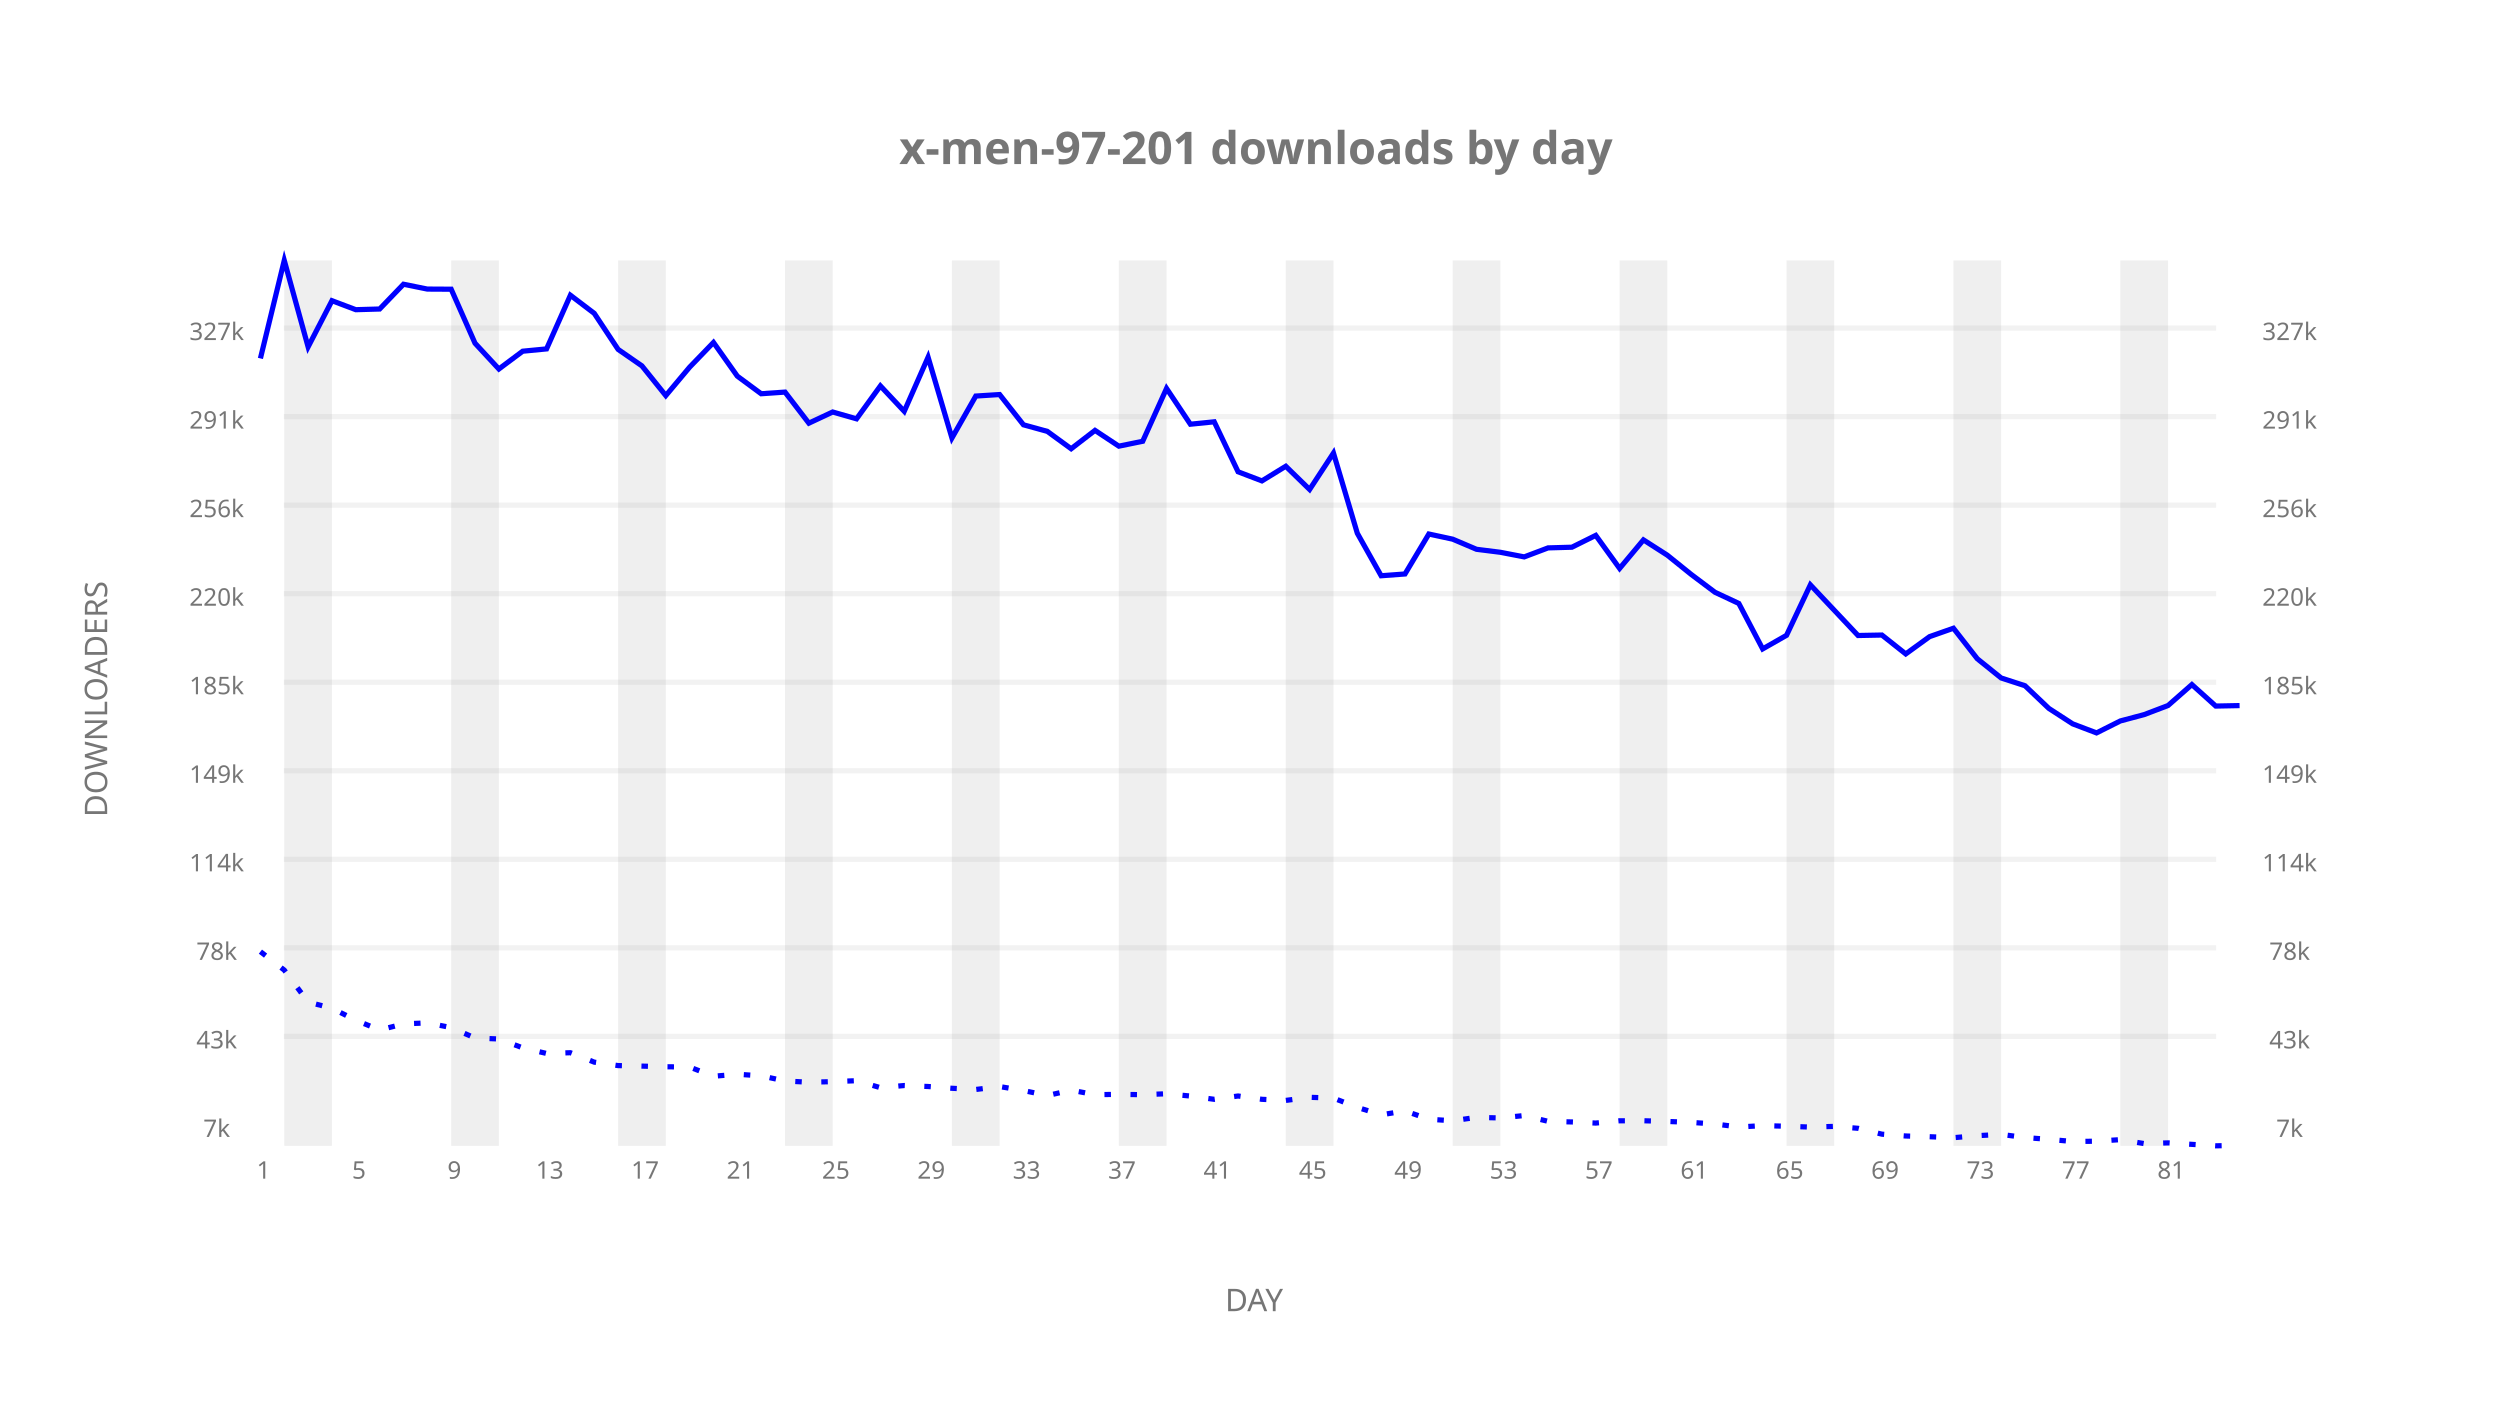
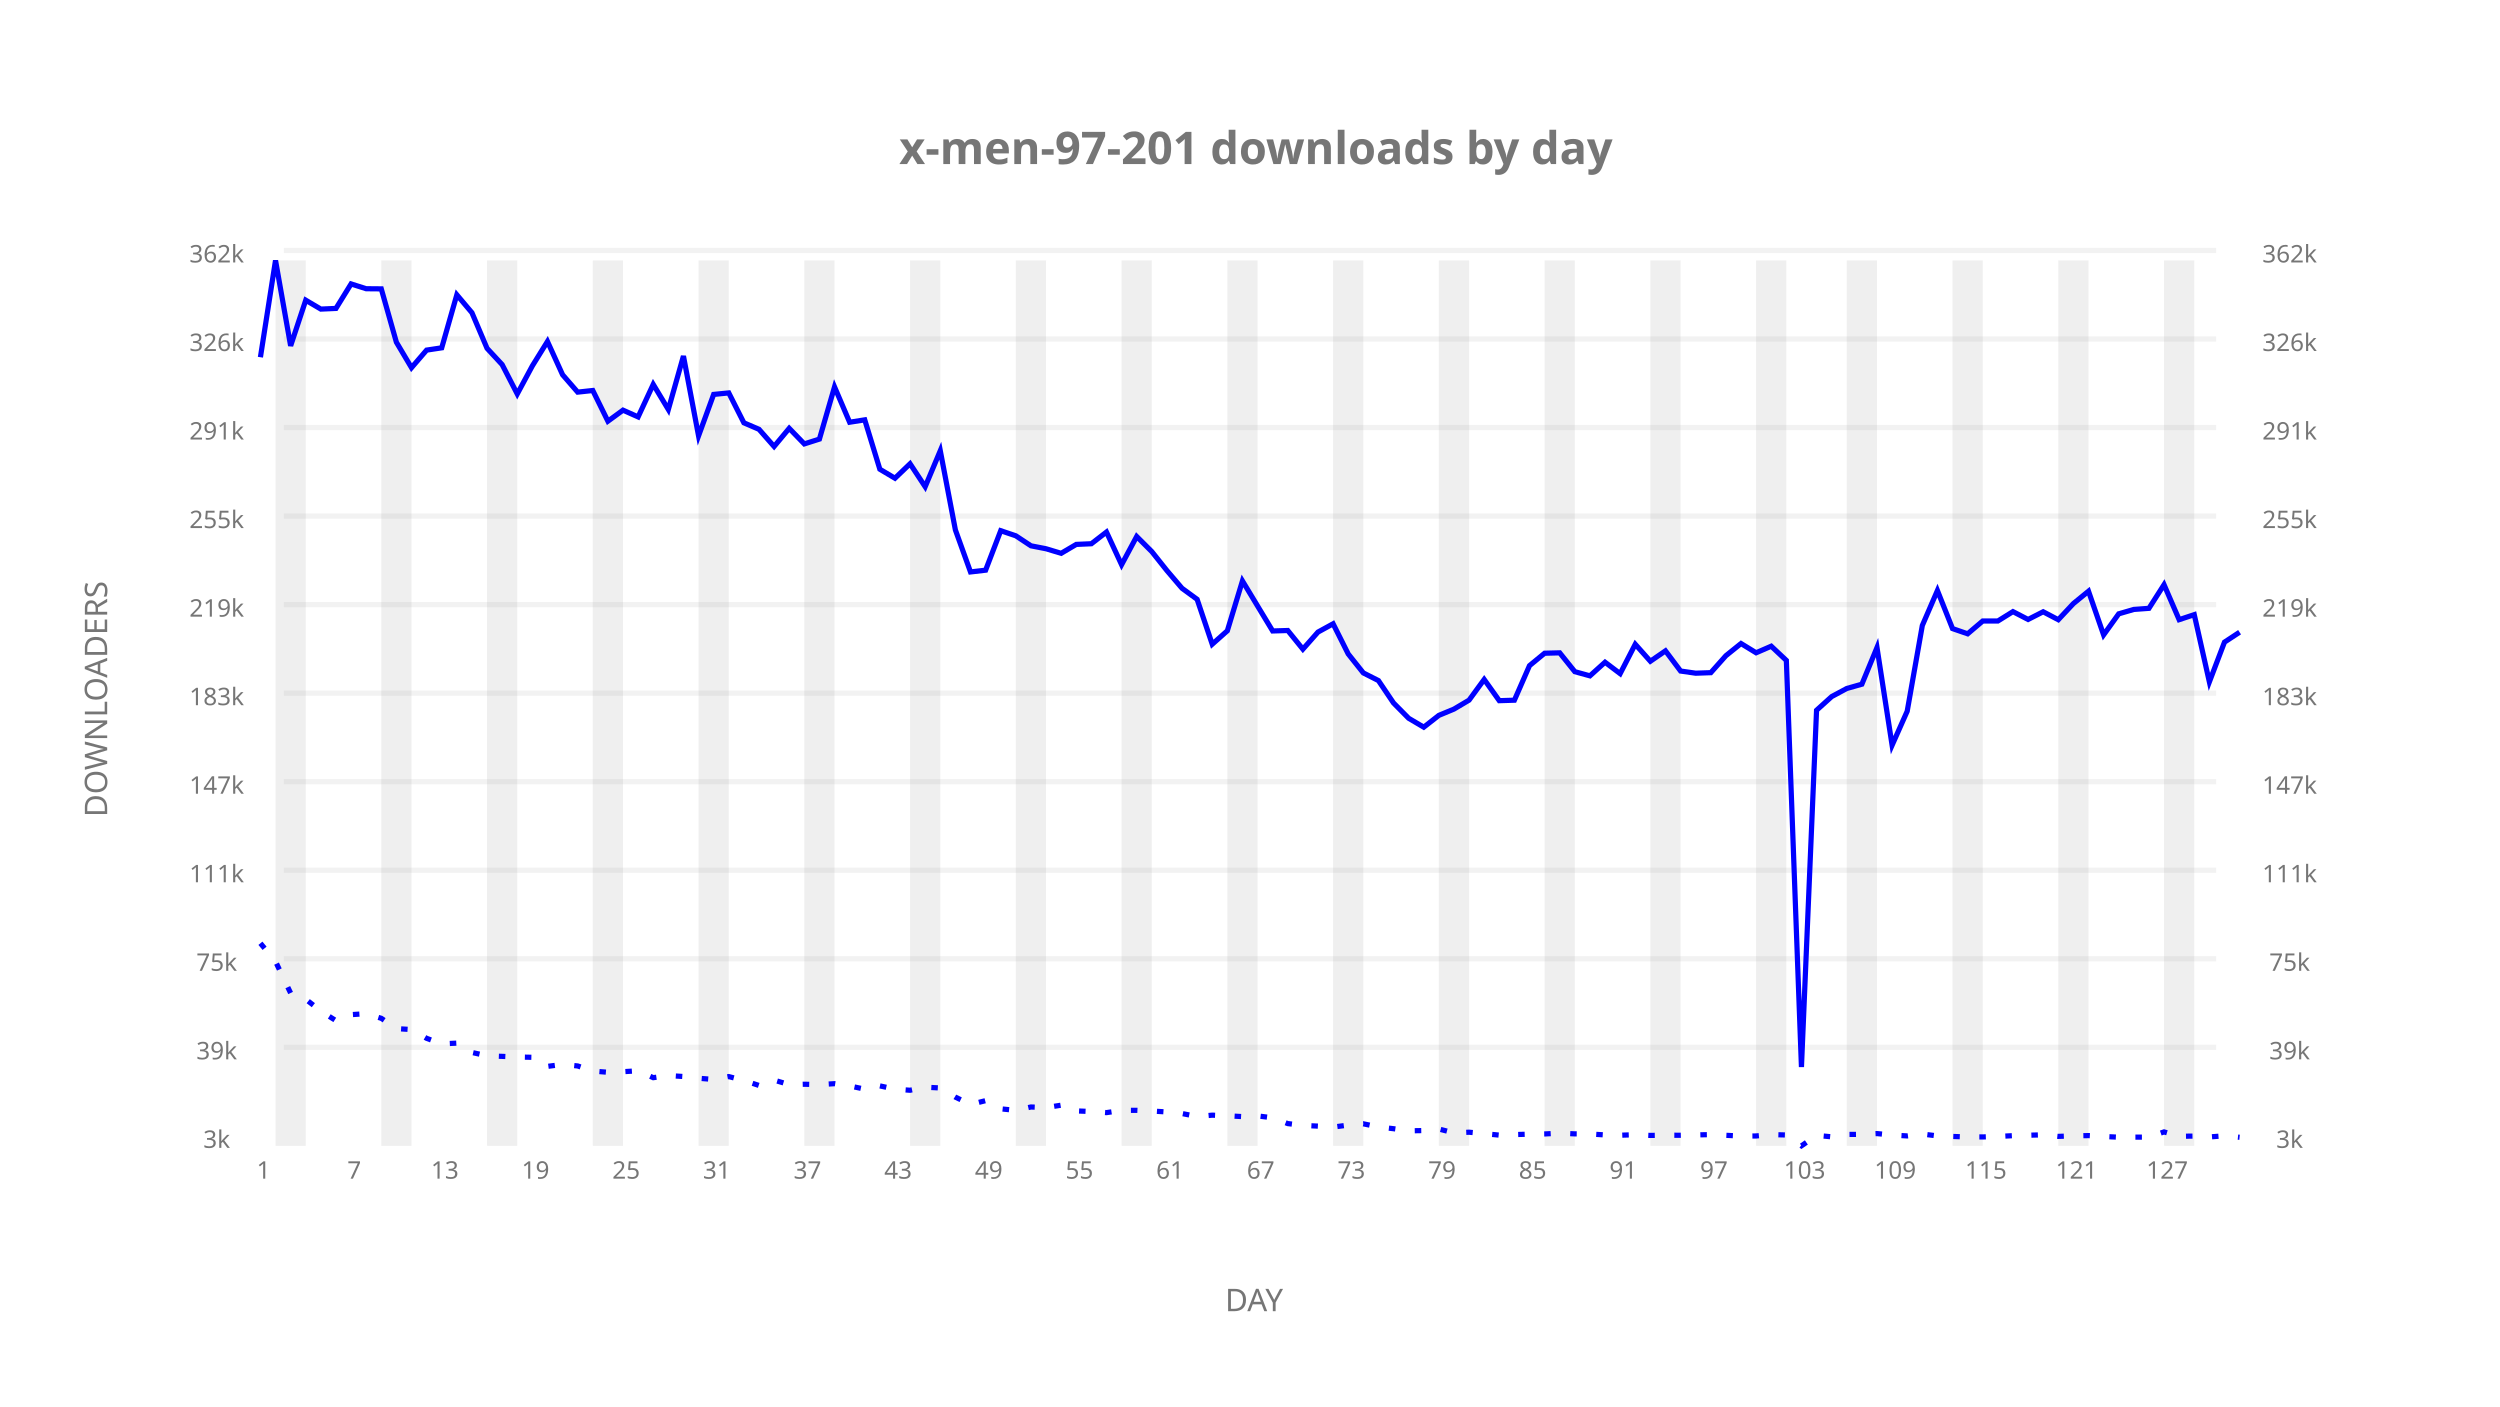
<svg xmlns="http://www.w3.org/2000/svg" xml:space="preserve" id="x-men-97-201-downloads-by-day-day" x="0px" y="0px" width="1920px" height="1080px" viewBox="0 0 1920 1080" enable-background="new 0 0 1920 1080" role="img">
  <g id="annotations">
    <text x="960" y="126" font-family="Atkinson Hyperlegible" font-size="26pt" text-anchor="middle" text-align="center" font-weight="600" font-style="normal" style="fill:rgb(118,118,118); fill-opacity:1; stroke:rgb(118,118,118); stroke-opacity:0; stroke-width:0.5"> x-men-97-201 downloads by day</text>
    <g id="axes-lines">
      <text x="960" y="1007" font-family="Atkinson Hyperlegible" font-size="18pt" text-anchor="middle" text-align="center" font-weight="500" font-style="normal" style="fill:rgb(118,118,118); fill-opacity:1; stroke:rgb(118,118,118); stroke-opacity:0; stroke-width:0.5"> DAY</text>
      <text x="73" y="540" font-family="Atkinson Hyperlegible" font-size="18pt" text-anchor="middle" text-align="center" dominant-baseline="central" font-weight="500" font-style="normal" style="fill:rgb(118,118,118); fill-opacity:1; stroke:rgb(118,118,118); stroke-opacity:0; stroke-width:0.5" transform="rotate(-90,73,540)"> DOWNLOADERS</text>
    </g>
    <g id="tic-y-label-lines">
-       <line x1="218" y1="795.939" x2="1702" y2="795.939" style="fill:rgb(0,0,255); fill-opacity:0; stroke:rgb(242,242,242); stroke-opacity:1; stroke-width:4" />
-       <line x1="218" y1="727.939" x2="1702" y2="727.939" style="fill:rgb(0,0,255); fill-opacity:0; stroke:rgb(242,242,242); stroke-opacity:1; stroke-width:4" />
-       <line x1="218" y1="659.939" x2="1702" y2="659.939" style="fill:rgb(0,0,255); fill-opacity:0; stroke:rgb(242,242,242); stroke-opacity:1; stroke-width:4" />
-       <line x1="218" y1="591.939" x2="1702" y2="591.939" style="fill:rgb(0,0,255); fill-opacity:0; stroke:rgb(242,242,242); stroke-opacity:1; stroke-width:4" />
-       <line x1="218" y1="523.939" x2="1702" y2="523.939" style="fill:rgb(0,0,255); fill-opacity:0; stroke:rgb(242,242,242); stroke-opacity:1; stroke-width:4" />
-       <line x1="218" y1="455.939" x2="1702" y2="455.939" style="fill:rgb(0,0,255); fill-opacity:0; stroke:rgb(242,242,242); stroke-opacity:1; stroke-width:4" />
-       <line x1="218" y1="387.939" x2="1702" y2="387.939" style="fill:rgb(0,0,255); fill-opacity:0; stroke:rgb(242,242,242); stroke-opacity:1; stroke-width:4" />
-       <line x1="218" y1="319.939" x2="1702" y2="319.939" style="fill:rgb(0,0,255); fill-opacity:0; stroke:rgb(242,242,242); stroke-opacity:1; stroke-width:4" />
-       <line x1="218" y1="251.939" x2="1702" y2="251.939" style="fill:rgb(0,0,255); fill-opacity:0; stroke:rgb(242,242,242); stroke-opacity:1; stroke-width:4" />
+       <line x1="218" y1="804.337" x2="1702" y2="804.337" style="fill:rgb(0,0,255); fill-opacity:0; stroke:rgb(242,242,242); stroke-opacity:1; stroke-width:4" />
+       <line x1="218" y1="736.337" x2="1702" y2="736.337" style="fill:rgb(0,0,255); fill-opacity:0; stroke:rgb(242,242,242); stroke-opacity:1; stroke-width:4" />
+       <line x1="218" y1="668.337" x2="1702" y2="668.337" style="fill:rgb(0,0,255); fill-opacity:0; stroke:rgb(242,242,242); stroke-opacity:1; stroke-width:4" />
+       <line x1="218" y1="600.337" x2="1702" y2="600.337" style="fill:rgb(0,0,255); fill-opacity:0; stroke:rgb(242,242,242); stroke-opacity:1; stroke-width:4" />
+       <line x1="218" y1="532.337" x2="1702" y2="532.337" style="fill:rgb(0,0,255); fill-opacity:0; stroke:rgb(242,242,242); stroke-opacity:1; stroke-width:4" />
+       <line x1="218" y1="464.337" x2="1702" y2="464.337" style="fill:rgb(0,0,255); fill-opacity:0; stroke:rgb(242,242,242); stroke-opacity:1; stroke-width:4" />
+       <line x1="218" y1="396.337" x2="1702" y2="396.337" style="fill:rgb(0,0,255); fill-opacity:0; stroke:rgb(242,242,242); stroke-opacity:1; stroke-width:4" />
+       <line x1="218" y1="328.337" x2="1702" y2="328.337" style="fill:rgb(0,0,255); fill-opacity:0; stroke:rgb(242,242,242); stroke-opacity:1; stroke-width:4" />
+       <line x1="218" y1="260.337" x2="1702" y2="260.337" style="fill:rgb(0,0,255); fill-opacity:0; stroke:rgb(242,242,242); stroke-opacity:1; stroke-width:4" />
+       <line x1="218" y1="192.337" x2="1702" y2="192.337" style="fill:rgb(0,0,255); fill-opacity:0; stroke:rgb(242,242,242); stroke-opacity:1; stroke-width:4" />
    </g>
    <g id="tic-x-labels">
      <text x="200" y="898" font-family="Atkinson Hyperlegible" font-size="14pt" text-anchor="middle" text-align="center" dominant-baseline="central" font-weight="400" font-style="normal" style="fill:rgb(118,118,118); fill-opacity:1; stroke:rgb(118,118,118); stroke-opacity:0; stroke-width:0.5"> 1</text>
-       <text x="273.253" y="898" font-family="Atkinson Hyperlegible" font-size="14pt" text-anchor="middle" text-align="center" dominant-baseline="central" font-weight="400" font-style="normal" style="fill:rgb(118,118,118); fill-opacity:1; stroke:rgb(118,118,118); stroke-opacity:0; stroke-width:0.5"> 5</text>
-       <text x="346.506" y="898" font-family="Atkinson Hyperlegible" font-size="14pt" text-anchor="middle" text-align="center" dominant-baseline="central" font-weight="400" font-style="normal" style="fill:rgb(118,118,118); fill-opacity:1; stroke:rgb(118,118,118); stroke-opacity:0; stroke-width:0.5"> 9</text>
-       <text x="419.759" y="898" font-family="Atkinson Hyperlegible" font-size="14pt" text-anchor="middle" text-align="center" dominant-baseline="central" font-weight="400" font-style="normal" style="fill:rgb(118,118,118); fill-opacity:1; stroke:rgb(118,118,118); stroke-opacity:0; stroke-width:0.5"> 13</text>
-       <text x="493.012" y="898" font-family="Atkinson Hyperlegible" font-size="14pt" text-anchor="middle" text-align="center" dominant-baseline="central" font-weight="400" font-style="normal" style="fill:rgb(118,118,118); fill-opacity:1; stroke:rgb(118,118,118); stroke-opacity:0; stroke-width:0.5"> 17</text>
-       <text x="566.265" y="898" font-family="Atkinson Hyperlegible" font-size="14pt" text-anchor="middle" text-align="center" dominant-baseline="central" font-weight="400" font-style="normal" style="fill:rgb(118,118,118); fill-opacity:1; stroke:rgb(118,118,118); stroke-opacity:0; stroke-width:0.5"> 21</text>
-       <text x="639.518" y="898" font-family="Atkinson Hyperlegible" font-size="14pt" text-anchor="middle" text-align="center" dominant-baseline="central" font-weight="400" font-style="normal" style="fill:rgb(118,118,118); fill-opacity:1; stroke:rgb(118,118,118); stroke-opacity:0; stroke-width:0.5"> 25</text>
-       <text x="712.771" y="898" font-family="Atkinson Hyperlegible" font-size="14pt" text-anchor="middle" text-align="center" dominant-baseline="central" font-weight="400" font-style="normal" style="fill:rgb(118,118,118); fill-opacity:1; stroke:rgb(118,118,118); stroke-opacity:0; stroke-width:0.5"> 29</text>
-       <text x="786.024" y="898" font-family="Atkinson Hyperlegible" font-size="14pt" text-anchor="middle" text-align="center" dominant-baseline="central" font-weight="400" font-style="normal" style="fill:rgb(118,118,118); fill-opacity:1; stroke:rgb(118,118,118); stroke-opacity:0; stroke-width:0.5"> 33</text>
-       <text x="859.277" y="898" font-family="Atkinson Hyperlegible" font-size="14pt" text-anchor="middle" text-align="center" dominant-baseline="central" font-weight="400" font-style="normal" style="fill:rgb(118,118,118); fill-opacity:1; stroke:rgb(118,118,118); stroke-opacity:0; stroke-width:0.5"> 37</text>
-       <text x="932.53" y="898" font-family="Atkinson Hyperlegible" font-size="14pt" text-anchor="middle" text-align="center" dominant-baseline="central" font-weight="400" font-style="normal" style="fill:rgb(118,118,118); fill-opacity:1; stroke:rgb(118,118,118); stroke-opacity:0; stroke-width:0.5"> 41</text>
-       <text x="1005.783" y="898" font-family="Atkinson Hyperlegible" font-size="14pt" text-anchor="middle" text-align="center" dominant-baseline="central" font-weight="400" font-style="normal" style="fill:rgb(118,118,118); fill-opacity:1; stroke:rgb(118,118,118); stroke-opacity:0; stroke-width:0.5"> 45</text>
-       <text x="1079.036" y="898" font-family="Atkinson Hyperlegible" font-size="14pt" text-anchor="middle" text-align="center" dominant-baseline="central" font-weight="400" font-style="normal" style="fill:rgb(118,118,118); fill-opacity:1; stroke:rgb(118,118,118); stroke-opacity:0; stroke-width:0.5"> 49</text>
-       <text x="1152.289" y="898" font-family="Atkinson Hyperlegible" font-size="14pt" text-anchor="middle" text-align="center" dominant-baseline="central" font-weight="400" font-style="normal" style="fill:rgb(118,118,118); fill-opacity:1; stroke:rgb(118,118,118); stroke-opacity:0; stroke-width:0.5"> 53</text>
-       <text x="1225.542" y="898" font-family="Atkinson Hyperlegible" font-size="14pt" text-anchor="middle" text-align="center" dominant-baseline="central" font-weight="400" font-style="normal" style="fill:rgb(118,118,118); fill-opacity:1; stroke:rgb(118,118,118); stroke-opacity:0; stroke-width:0.5"> 57</text>
-       <text x="1298.795" y="898" font-family="Atkinson Hyperlegible" font-size="14pt" text-anchor="middle" text-align="center" dominant-baseline="central" font-weight="400" font-style="normal" style="fill:rgb(118,118,118); fill-opacity:1; stroke:rgb(118,118,118); stroke-opacity:0; stroke-width:0.5"> 61</text>
-       <text x="1372.048" y="898" font-family="Atkinson Hyperlegible" font-size="14pt" text-anchor="middle" text-align="center" dominant-baseline="central" font-weight="400" font-style="normal" style="fill:rgb(118,118,118); fill-opacity:1; stroke:rgb(118,118,118); stroke-opacity:0; stroke-width:0.5"> 65</text>
-       <text x="1445.301" y="898" font-family="Atkinson Hyperlegible" font-size="14pt" text-anchor="middle" text-align="center" dominant-baseline="central" font-weight="400" font-style="normal" style="fill:rgb(118,118,118); fill-opacity:1; stroke:rgb(118,118,118); stroke-opacity:0; stroke-width:0.5"> 69</text>
-       <text x="1518.554" y="898" font-family="Atkinson Hyperlegible" font-size="14pt" text-anchor="middle" text-align="center" dominant-baseline="central" font-weight="400" font-style="normal" style="fill:rgb(118,118,118); fill-opacity:1; stroke:rgb(118,118,118); stroke-opacity:0; stroke-width:0.5"> 73</text>
-       <text x="1591.807" y="898" font-family="Atkinson Hyperlegible" font-size="14pt" text-anchor="middle" text-align="center" dominant-baseline="central" font-weight="400" font-style="normal" style="fill:rgb(118,118,118); fill-opacity:1; stroke:rgb(118,118,118); stroke-opacity:0; stroke-width:0.5"> 77</text>
-       <text x="1665.06" y="898" font-family="Atkinson Hyperlegible" font-size="14pt" text-anchor="middle" text-align="center" dominant-baseline="central" font-weight="400" font-style="normal" style="fill:rgb(118,118,118); fill-opacity:1; stroke:rgb(118,118,118); stroke-opacity:0; stroke-width:0.5"> 81</text>
+       <text x="269.618" y="898" font-family="Atkinson Hyperlegible" font-size="14pt" text-anchor="middle" text-align="center" dominant-baseline="central" font-weight="400" font-style="normal" style="fill:rgb(118,118,118); fill-opacity:1; stroke:rgb(118,118,118); stroke-opacity:0; stroke-width:0.5"> 7</text>
+       <text x="339.237" y="898" font-family="Atkinson Hyperlegible" font-size="14pt" text-anchor="middle" text-align="center" dominant-baseline="central" font-weight="400" font-style="normal" style="fill:rgb(118,118,118); fill-opacity:1; stroke:rgb(118,118,118); stroke-opacity:0; stroke-width:0.5"> 13</text>
+       <text x="408.855" y="898" font-family="Atkinson Hyperlegible" font-size="14pt" text-anchor="middle" text-align="center" dominant-baseline="central" font-weight="400" font-style="normal" style="fill:rgb(118,118,118); fill-opacity:1; stroke:rgb(118,118,118); stroke-opacity:0; stroke-width:0.5"> 19</text>
+       <text x="478.473" y="898" font-family="Atkinson Hyperlegible" font-size="14pt" text-anchor="middle" text-align="center" dominant-baseline="central" font-weight="400" font-style="normal" style="fill:rgb(118,118,118); fill-opacity:1; stroke:rgb(118,118,118); stroke-opacity:0; stroke-width:0.5"> 25</text>
+       <text x="548.092" y="898" font-family="Atkinson Hyperlegible" font-size="14pt" text-anchor="middle" text-align="center" dominant-baseline="central" font-weight="400" font-style="normal" style="fill:rgb(118,118,118); fill-opacity:1; stroke:rgb(118,118,118); stroke-opacity:0; stroke-width:0.5"> 31</text>
+       <text x="617.71" y="898" font-family="Atkinson Hyperlegible" font-size="14pt" text-anchor="middle" text-align="center" dominant-baseline="central" font-weight="400" font-style="normal" style="fill:rgb(118,118,118); fill-opacity:1; stroke:rgb(118,118,118); stroke-opacity:0; stroke-width:0.5"> 37</text>
+       <text x="687.328" y="898" font-family="Atkinson Hyperlegible" font-size="14pt" text-anchor="middle" text-align="center" dominant-baseline="central" font-weight="400" font-style="normal" style="fill:rgb(118,118,118); fill-opacity:1; stroke:rgb(118,118,118); stroke-opacity:0; stroke-width:0.5"> 43</text>
+       <text x="756.947" y="898" font-family="Atkinson Hyperlegible" font-size="14pt" text-anchor="middle" text-align="center" dominant-baseline="central" font-weight="400" font-style="normal" style="fill:rgb(118,118,118); fill-opacity:1; stroke:rgb(118,118,118); stroke-opacity:0; stroke-width:0.5"> 49</text>
+       <text x="826.565" y="898" font-family="Atkinson Hyperlegible" font-size="14pt" text-anchor="middle" text-align="center" dominant-baseline="central" font-weight="400" font-style="normal" style="fill:rgb(118,118,118); fill-opacity:1; stroke:rgb(118,118,118); stroke-opacity:0; stroke-width:0.5"> 55</text>
+       <text x="896.183" y="898" font-family="Atkinson Hyperlegible" font-size="14pt" text-anchor="middle" text-align="center" dominant-baseline="central" font-weight="400" font-style="normal" style="fill:rgb(118,118,118); fill-opacity:1; stroke:rgb(118,118,118); stroke-opacity:0; stroke-width:0.5"> 61</text>
+       <text x="965.802" y="898" font-family="Atkinson Hyperlegible" font-size="14pt" text-anchor="middle" text-align="center" dominant-baseline="central" font-weight="400" font-style="normal" style="fill:rgb(118,118,118); fill-opacity:1; stroke:rgb(118,118,118); stroke-opacity:0; stroke-width:0.5"> 67</text>
+       <text x="1035.42" y="898" font-family="Atkinson Hyperlegible" font-size="14pt" text-anchor="middle" text-align="center" dominant-baseline="central" font-weight="400" font-style="normal" style="fill:rgb(118,118,118); fill-opacity:1; stroke:rgb(118,118,118); stroke-opacity:0; stroke-width:0.5"> 73</text>
+       <text x="1105.038" y="898" font-family="Atkinson Hyperlegible" font-size="14pt" text-anchor="middle" text-align="center" dominant-baseline="central" font-weight="400" font-style="normal" style="fill:rgb(118,118,118); fill-opacity:1; stroke:rgb(118,118,118); stroke-opacity:0; stroke-width:0.5"> 79</text>
+       <text x="1174.656" y="898" font-family="Atkinson Hyperlegible" font-size="14pt" text-anchor="middle" text-align="center" dominant-baseline="central" font-weight="400" font-style="normal" style="fill:rgb(118,118,118); fill-opacity:1; stroke:rgb(118,118,118); stroke-opacity:0; stroke-width:0.5"> 85</text>
+       <text x="1244.275" y="898" font-family="Atkinson Hyperlegible" font-size="14pt" text-anchor="middle" text-align="center" dominant-baseline="central" font-weight="400" font-style="normal" style="fill:rgb(118,118,118); fill-opacity:1; stroke:rgb(118,118,118); stroke-opacity:0; stroke-width:0.5"> 91</text>
+       <text x="1313.893" y="898" font-family="Atkinson Hyperlegible" font-size="14pt" text-anchor="middle" text-align="center" dominant-baseline="central" font-weight="400" font-style="normal" style="fill:rgb(118,118,118); fill-opacity:1; stroke:rgb(118,118,118); stroke-opacity:0; stroke-width:0.5"> 97</text>
+       <text x="1383.511" y="898" font-family="Atkinson Hyperlegible" font-size="14pt" text-anchor="middle" text-align="center" dominant-baseline="central" font-weight="400" font-style="normal" style="fill:rgb(118,118,118); fill-opacity:1; stroke:rgb(118,118,118); stroke-opacity:0; stroke-width:0.5"> 103</text>
+       <text x="1453.13" y="898" font-family="Atkinson Hyperlegible" font-size="14pt" text-anchor="middle" text-align="center" dominant-baseline="central" font-weight="400" font-style="normal" style="fill:rgb(118,118,118); fill-opacity:1; stroke:rgb(118,118,118); stroke-opacity:0; stroke-width:0.5"> 109</text>
+       <text x="1522.748" y="898" font-family="Atkinson Hyperlegible" font-size="14pt" text-anchor="middle" text-align="center" dominant-baseline="central" font-weight="400" font-style="normal" style="fill:rgb(118,118,118); fill-opacity:1; stroke:rgb(118,118,118); stroke-opacity:0; stroke-width:0.5"> 115</text>
+       <text x="1592.366" y="898" font-family="Atkinson Hyperlegible" font-size="14pt" text-anchor="middle" text-align="center" dominant-baseline="central" font-weight="400" font-style="normal" style="fill:rgb(118,118,118); fill-opacity:1; stroke:rgb(118,118,118); stroke-opacity:0; stroke-width:0.5"> 121</text>
+       <text x="1661.985" y="898" font-family="Atkinson Hyperlegible" font-size="14pt" text-anchor="middle" text-align="center" dominant-baseline="central" font-weight="400" font-style="normal" style="fill:rgb(118,118,118); fill-opacity:1; stroke:rgb(118,118,118); stroke-opacity:0; stroke-width:0.5"> 127</text>
    </g>
    <g id="tic-y-labels">
-       <text x="164" y="865.939" font-family="Atkinson Hyperlegible" font-size="14pt" text-anchor="middle" text-align="center" dominant-baseline="central" font-weight="400" font-style="normal" style="fill:rgb(118,118,118); fill-opacity:1; stroke:rgb(118,118,118); stroke-opacity:0; stroke-width:0.5"> 7k</text>
-       <text x="1756" y="865.939" font-family="Atkinson Hyperlegible" font-size="14pt" text-anchor="middle" text-align="center" dominant-baseline="central" font-weight="400" font-style="normal" style="fill:rgb(118,118,118); fill-opacity:1; stroke:rgb(118,118,118); stroke-opacity:0; stroke-width:0.5"> 7k</text>
-       <text x="164" y="797.939" font-family="Atkinson Hyperlegible" font-size="14pt" text-anchor="middle" text-align="center" dominant-baseline="central" font-weight="400" font-style="normal" style="fill:rgb(118,118,118); fill-opacity:1; stroke:rgb(118,118,118); stroke-opacity:0; stroke-width:0.5"> 43k</text>
-       <text x="1756" y="797.939" font-family="Atkinson Hyperlegible" font-size="14pt" text-anchor="middle" text-align="center" dominant-baseline="central" font-weight="400" font-style="normal" style="fill:rgb(118,118,118); fill-opacity:1; stroke:rgb(118,118,118); stroke-opacity:0; stroke-width:0.5"> 43k</text>
-       <text x="164" y="729.939" font-family="Atkinson Hyperlegible" font-size="14pt" text-anchor="middle" text-align="center" dominant-baseline="central" font-weight="400" font-style="normal" style="fill:rgb(118,118,118); fill-opacity:1; stroke:rgb(118,118,118); stroke-opacity:0; stroke-width:0.5"> 78k</text>
-       <text x="1756" y="729.939" font-family="Atkinson Hyperlegible" font-size="14pt" text-anchor="middle" text-align="center" dominant-baseline="central" font-weight="400" font-style="normal" style="fill:rgb(118,118,118); fill-opacity:1; stroke:rgb(118,118,118); stroke-opacity:0; stroke-width:0.5"> 78k</text>
-       <text x="164" y="661.939" font-family="Atkinson Hyperlegible" font-size="14pt" text-anchor="middle" text-align="center" dominant-baseline="central" font-weight="400" font-style="normal" style="fill:rgb(118,118,118); fill-opacity:1; stroke:rgb(118,118,118); stroke-opacity:0; stroke-width:0.5"> 114k</text>
-       <text x="1756" y="661.939" font-family="Atkinson Hyperlegible" font-size="14pt" text-anchor="middle" text-align="center" dominant-baseline="central" font-weight="400" font-style="normal" style="fill:rgb(118,118,118); fill-opacity:1; stroke:rgb(118,118,118); stroke-opacity:0; stroke-width:0.5"> 114k</text>
-       <text x="164" y="593.939" font-family="Atkinson Hyperlegible" font-size="14pt" text-anchor="middle" text-align="center" dominant-baseline="central" font-weight="400" font-style="normal" style="fill:rgb(118,118,118); fill-opacity:1; stroke:rgb(118,118,118); stroke-opacity:0; stroke-width:0.5"> 149k</text>
-       <text x="1756" y="593.939" font-family="Atkinson Hyperlegible" font-size="14pt" text-anchor="middle" text-align="center" dominant-baseline="central" font-weight="400" font-style="normal" style="fill:rgb(118,118,118); fill-opacity:1; stroke:rgb(118,118,118); stroke-opacity:0; stroke-width:0.5"> 149k</text>
-       <text x="164" y="525.939" font-family="Atkinson Hyperlegible" font-size="14pt" text-anchor="middle" text-align="center" dominant-baseline="central" font-weight="400" font-style="normal" style="fill:rgb(118,118,118); fill-opacity:1; stroke:rgb(118,118,118); stroke-opacity:0; stroke-width:0.5"> 185k</text>
-       <text x="1756" y="525.939" font-family="Atkinson Hyperlegible" font-size="14pt" text-anchor="middle" text-align="center" dominant-baseline="central" font-weight="400" font-style="normal" style="fill:rgb(118,118,118); fill-opacity:1; stroke:rgb(118,118,118); stroke-opacity:0; stroke-width:0.5"> 185k</text>
-       <text x="164" y="457.939" font-family="Atkinson Hyperlegible" font-size="14pt" text-anchor="middle" text-align="center" dominant-baseline="central" font-weight="400" font-style="normal" style="fill:rgb(118,118,118); fill-opacity:1; stroke:rgb(118,118,118); stroke-opacity:0; stroke-width:0.5"> 220k</text>
-       <text x="1756" y="457.939" font-family="Atkinson Hyperlegible" font-size="14pt" text-anchor="middle" text-align="center" dominant-baseline="central" font-weight="400" font-style="normal" style="fill:rgb(118,118,118); fill-opacity:1; stroke:rgb(118,118,118); stroke-opacity:0; stroke-width:0.5"> 220k</text>
-       <text x="164" y="389.939" font-family="Atkinson Hyperlegible" font-size="14pt" text-anchor="middle" text-align="center" dominant-baseline="central" font-weight="400" font-style="normal" style="fill:rgb(118,118,118); fill-opacity:1; stroke:rgb(118,118,118); stroke-opacity:0; stroke-width:0.5"> 256k</text>
-       <text x="1756" y="389.939" font-family="Atkinson Hyperlegible" font-size="14pt" text-anchor="middle" text-align="center" dominant-baseline="central" font-weight="400" font-style="normal" style="fill:rgb(118,118,118); fill-opacity:1; stroke:rgb(118,118,118); stroke-opacity:0; stroke-width:0.5"> 256k</text>
-       <text x="164" y="321.939" font-family="Atkinson Hyperlegible" font-size="14pt" text-anchor="middle" text-align="center" dominant-baseline="central" font-weight="400" font-style="normal" style="fill:rgb(118,118,118); fill-opacity:1; stroke:rgb(118,118,118); stroke-opacity:0; stroke-width:0.5"> 291k</text>
-       <text x="1756" y="321.939" font-family="Atkinson Hyperlegible" font-size="14pt" text-anchor="middle" text-align="center" dominant-baseline="central" font-weight="400" font-style="normal" style="fill:rgb(118,118,118); fill-opacity:1; stroke:rgb(118,118,118); stroke-opacity:0; stroke-width:0.5"> 291k</text>
-       <text x="164" y="253.939" font-family="Atkinson Hyperlegible" font-size="14pt" text-anchor="middle" text-align="center" dominant-baseline="central" font-weight="400" font-style="normal" style="fill:rgb(118,118,118); fill-opacity:1; stroke:rgb(118,118,118); stroke-opacity:0; stroke-width:0.5"> 327k</text>
-       <text x="1756" y="253.939" font-family="Atkinson Hyperlegible" font-size="14pt" text-anchor="middle" text-align="center" dominant-baseline="central" font-weight="400" font-style="normal" style="fill:rgb(118,118,118); fill-opacity:1; stroke:rgb(118,118,118); stroke-opacity:0; stroke-width:0.5"> 327k</text>
+       <text x="164" y="874.337" font-family="Atkinson Hyperlegible" font-size="14pt" text-anchor="middle" text-align="center" dominant-baseline="central" font-weight="400" font-style="normal" style="fill:rgb(118,118,118); fill-opacity:1; stroke:rgb(118,118,118); stroke-opacity:0; stroke-width:0.5"> 3k</text>
+       <text x="1756" y="874.337" font-family="Atkinson Hyperlegible" font-size="14pt" text-anchor="middle" text-align="center" dominant-baseline="central" font-weight="400" font-style="normal" style="fill:rgb(118,118,118); fill-opacity:1; stroke:rgb(118,118,118); stroke-opacity:0; stroke-width:0.5"> 3k</text>
+       <text x="164" y="806.337" font-family="Atkinson Hyperlegible" font-size="14pt" text-anchor="middle" text-align="center" dominant-baseline="central" font-weight="400" font-style="normal" style="fill:rgb(118,118,118); fill-opacity:1; stroke:rgb(118,118,118); stroke-opacity:0; stroke-width:0.5"> 39k</text>
+       <text x="1756" y="806.337" font-family="Atkinson Hyperlegible" font-size="14pt" text-anchor="middle" text-align="center" dominant-baseline="central" font-weight="400" font-style="normal" style="fill:rgb(118,118,118); fill-opacity:1; stroke:rgb(118,118,118); stroke-opacity:0; stroke-width:0.5"> 39k</text>
+       <text x="164" y="738.337" font-family="Atkinson Hyperlegible" font-size="14pt" text-anchor="middle" text-align="center" dominant-baseline="central" font-weight="400" font-style="normal" style="fill:rgb(118,118,118); fill-opacity:1; stroke:rgb(118,118,118); stroke-opacity:0; stroke-width:0.5"> 75k</text>
+       <text x="1756" y="738.337" font-family="Atkinson Hyperlegible" font-size="14pt" text-anchor="middle" text-align="center" dominant-baseline="central" font-weight="400" font-style="normal" style="fill:rgb(118,118,118); fill-opacity:1; stroke:rgb(118,118,118); stroke-opacity:0; stroke-width:0.5"> 75k</text>
+       <text x="164" y="670.337" font-family="Atkinson Hyperlegible" font-size="14pt" text-anchor="middle" text-align="center" dominant-baseline="central" font-weight="400" font-style="normal" style="fill:rgb(118,118,118); fill-opacity:1; stroke:rgb(118,118,118); stroke-opacity:0; stroke-width:0.5"> 111k</text>
+       <text x="1756" y="670.337" font-family="Atkinson Hyperlegible" font-size="14pt" text-anchor="middle" text-align="center" dominant-baseline="central" font-weight="400" font-style="normal" style="fill:rgb(118,118,118); fill-opacity:1; stroke:rgb(118,118,118); stroke-opacity:0; stroke-width:0.5"> 111k</text>
+       <text x="164" y="602.337" font-family="Atkinson Hyperlegible" font-size="14pt" text-anchor="middle" text-align="center" dominant-baseline="central" font-weight="400" font-style="normal" style="fill:rgb(118,118,118); fill-opacity:1; stroke:rgb(118,118,118); stroke-opacity:0; stroke-width:0.5"> 147k</text>
+       <text x="1756" y="602.337" font-family="Atkinson Hyperlegible" font-size="14pt" text-anchor="middle" text-align="center" dominant-baseline="central" font-weight="400" font-style="normal" style="fill:rgb(118,118,118); fill-opacity:1; stroke:rgb(118,118,118); stroke-opacity:0; stroke-width:0.5"> 147k</text>
+       <text x="164" y="534.337" font-family="Atkinson Hyperlegible" font-size="14pt" text-anchor="middle" text-align="center" dominant-baseline="central" font-weight="400" font-style="normal" style="fill:rgb(118,118,118); fill-opacity:1; stroke:rgb(118,118,118); stroke-opacity:0; stroke-width:0.5"> 183k</text>
+       <text x="1756" y="534.337" font-family="Atkinson Hyperlegible" font-size="14pt" text-anchor="middle" text-align="center" dominant-baseline="central" font-weight="400" font-style="normal" style="fill:rgb(118,118,118); fill-opacity:1; stroke:rgb(118,118,118); stroke-opacity:0; stroke-width:0.5"> 183k</text>
+       <text x="164" y="466.337" font-family="Atkinson Hyperlegible" font-size="14pt" text-anchor="middle" text-align="center" dominant-baseline="central" font-weight="400" font-style="normal" style="fill:rgb(118,118,118); fill-opacity:1; stroke:rgb(118,118,118); stroke-opacity:0; stroke-width:0.5"> 219k</text>
+       <text x="1756" y="466.337" font-family="Atkinson Hyperlegible" font-size="14pt" text-anchor="middle" text-align="center" dominant-baseline="central" font-weight="400" font-style="normal" style="fill:rgb(118,118,118); fill-opacity:1; stroke:rgb(118,118,118); stroke-opacity:0; stroke-width:0.5"> 219k</text>
+       <text x="164" y="398.337" font-family="Atkinson Hyperlegible" font-size="14pt" text-anchor="middle" text-align="center" dominant-baseline="central" font-weight="400" font-style="normal" style="fill:rgb(118,118,118); fill-opacity:1; stroke:rgb(118,118,118); stroke-opacity:0; stroke-width:0.5"> 255k</text>
+       <text x="1756" y="398.337" font-family="Atkinson Hyperlegible" font-size="14pt" text-anchor="middle" text-align="center" dominant-baseline="central" font-weight="400" font-style="normal" style="fill:rgb(118,118,118); fill-opacity:1; stroke:rgb(118,118,118); stroke-opacity:0; stroke-width:0.5"> 255k</text>
+       <text x="164" y="330.337" font-family="Atkinson Hyperlegible" font-size="14pt" text-anchor="middle" text-align="center" dominant-baseline="central" font-weight="400" font-style="normal" style="fill:rgb(118,118,118); fill-opacity:1; stroke:rgb(118,118,118); stroke-opacity:0; stroke-width:0.5"> 291k</text>
+       <text x="1756" y="330.337" font-family="Atkinson Hyperlegible" font-size="14pt" text-anchor="middle" text-align="center" dominant-baseline="central" font-weight="400" font-style="normal" style="fill:rgb(118,118,118); fill-opacity:1; stroke:rgb(118,118,118); stroke-opacity:0; stroke-width:0.5"> 291k</text>
+       <text x="164" y="262.337" font-family="Atkinson Hyperlegible" font-size="14pt" text-anchor="middle" text-align="center" dominant-baseline="central" font-weight="400" font-style="normal" style="fill:rgb(118,118,118); fill-opacity:1; stroke:rgb(118,118,118); stroke-opacity:0; stroke-width:0.5"> 326k</text>
+       <text x="1756" y="262.337" font-family="Atkinson Hyperlegible" font-size="14pt" text-anchor="middle" text-align="center" dominant-baseline="central" font-weight="400" font-style="normal" style="fill:rgb(118,118,118); fill-opacity:1; stroke:rgb(118,118,118); stroke-opacity:0; stroke-width:0.5"> 326k</text>
+       <text x="164" y="194.337" font-family="Atkinson Hyperlegible" font-size="14pt" text-anchor="middle" text-align="center" dominant-baseline="central" font-weight="400" font-style="normal" style="fill:rgb(118,118,118); fill-opacity:1; stroke:rgb(118,118,118); stroke-opacity:0; stroke-width:0.5"> 362k</text>
+       <text x="1756" y="194.337" font-family="Atkinson Hyperlegible" font-size="14pt" text-anchor="middle" text-align="center" dominant-baseline="central" font-weight="400" font-style="normal" style="fill:rgb(118,118,118); fill-opacity:1; stroke:rgb(118,118,118); stroke-opacity:0; stroke-width:0.5"> 362k</text>
    </g>
  </g>
  <g id="weekend-bands-x-men-97-201 downloads by day">
-     <rect x="218.313" y="200" width="36.627" height="680" style="fill:rgb(148,148,148); fill-opacity:0.15; stroke:rgb(148,148,148); stroke-opacity:0; stroke-width:0" />
-     <rect x="346.506" y="200" width="36.627" height="680" style="fill:rgb(148,148,148); fill-opacity:0.15; stroke:rgb(148,148,148); stroke-opacity:0; stroke-width:0" />
-     <rect x="474.699" y="200" width="36.627" height="680" style="fill:rgb(148,148,148); fill-opacity:0.15; stroke:rgb(148,148,148); stroke-opacity:0; stroke-width:0" />
-     <rect x="602.892" y="200" width="36.627" height="680" style="fill:rgb(148,148,148); fill-opacity:0.15; stroke:rgb(148,148,148); stroke-opacity:0; stroke-width:0" />
-     <rect x="731.084" y="200" width="36.627" height="680" style="fill:rgb(148,148,148); fill-opacity:0.15; stroke:rgb(148,148,148); stroke-opacity:0; stroke-width:0" />
-     <rect x="859.277" y="200" width="36.627" height="680" style="fill:rgb(148,148,148); fill-opacity:0.15; stroke:rgb(148,148,148); stroke-opacity:0; stroke-width:0" />
-     <rect x="987.47" y="200" width="36.627" height="680" style="fill:rgb(148,148,148); fill-opacity:0.15; stroke:rgb(148,148,148); stroke-opacity:0; stroke-width:0" />
-     <rect x="1115.663" y="200" width="36.627" height="680" style="fill:rgb(148,148,148); fill-opacity:0.15; stroke:rgb(148,148,148); stroke-opacity:0; stroke-width:0" />
-     <rect x="1243.855" y="200" width="36.627" height="680" style="fill:rgb(148,148,148); fill-opacity:0.15; stroke:rgb(148,148,148); stroke-opacity:0; stroke-width:0" />
-     <rect x="1372.048" y="200" width="36.627" height="680" style="fill:rgb(148,148,148); fill-opacity:0.15; stroke:rgb(148,148,148); stroke-opacity:0; stroke-width:0" />
-     <rect x="1500.241" y="200" width="36.627" height="680" style="fill:rgb(148,148,148); fill-opacity:0.15; stroke:rgb(148,148,148); stroke-opacity:0; stroke-width:0" />
-     <rect x="1628.434" y="200" width="36.627" height="680" style="fill:rgb(148,148,148); fill-opacity:0.15; stroke:rgb(148,148,148); stroke-opacity:0; stroke-width:0" />
+     <rect x="211.603" y="200" width="23.206" height="680" style="fill:rgb(148,148,148); fill-opacity:0.15; stroke:rgb(148,148,148); stroke-opacity:0; stroke-width:0" />
+     <rect x="292.824" y="200" width="23.206" height="680" style="fill:rgb(148,148,148); fill-opacity:0.15; stroke:rgb(148,148,148); stroke-opacity:0; stroke-width:0" />
+     <rect x="374.046" y="200" width="23.206" height="680" style="fill:rgb(148,148,148); fill-opacity:0.15; stroke:rgb(148,148,148); stroke-opacity:0; stroke-width:0" />
+     <rect x="455.267" y="200" width="23.206" height="680" style="fill:rgb(148,148,148); fill-opacity:0.15; stroke:rgb(148,148,148); stroke-opacity:0; stroke-width:0" />
+     <rect x="536.489" y="200" width="23.206" height="680" style="fill:rgb(148,148,148); fill-opacity:0.15; stroke:rgb(148,148,148); stroke-opacity:0; stroke-width:0" />
+     <rect x="617.71" y="200" width="23.206" height="680" style="fill:rgb(148,148,148); fill-opacity:0.15; stroke:rgb(148,148,148); stroke-opacity:0; stroke-width:0" />
+     <rect x="698.931" y="200" width="23.206" height="680" style="fill:rgb(148,148,148); fill-opacity:0.15; stroke:rgb(148,148,148); stroke-opacity:0; stroke-width:0" />
+     <rect x="780.153" y="200" width="23.206" height="680" style="fill:rgb(148,148,148); fill-opacity:0.15; stroke:rgb(148,148,148); stroke-opacity:0; stroke-width:0" />
+     <rect x="861.374" y="200" width="23.206" height="680" style="fill:rgb(148,148,148); fill-opacity:0.15; stroke:rgb(148,148,148); stroke-opacity:0; stroke-width:0" />
+     <rect x="942.595" y="200" width="23.206" height="680" style="fill:rgb(148,148,148); fill-opacity:0.15; stroke:rgb(148,148,148); stroke-opacity:0; stroke-width:0" />
+     <rect x="1023.817" y="200" width="23.206" height="680" style="fill:rgb(148,148,148); fill-opacity:0.15; stroke:rgb(148,148,148); stroke-opacity:0; stroke-width:0" />
+     <rect x="1105.038" y="200" width="23.206" height="680" style="fill:rgb(148,148,148); fill-opacity:0.15; stroke:rgb(148,148,148); stroke-opacity:0; stroke-width:0" />
+     <rect x="1186.26" y="200" width="23.206" height="680" style="fill:rgb(148,148,148); fill-opacity:0.15; stroke:rgb(148,148,148); stroke-opacity:0; stroke-width:0" />
+     <rect x="1267.481" y="200" width="23.206" height="680" style="fill:rgb(148,148,148); fill-opacity:0.15; stroke:rgb(148,148,148); stroke-opacity:0; stroke-width:0" />
+     <rect x="1348.702" y="200" width="23.206" height="680" style="fill:rgb(148,148,148); fill-opacity:0.15; stroke:rgb(148,148,148); stroke-opacity:0; stroke-width:0" />
+     <rect x="1418.321" y="200" width="23.206" height="680" style="fill:rgb(148,148,148); fill-opacity:0.15; stroke:rgb(148,148,148); stroke-opacity:0; stroke-width:0" />
+     <rect x="1499.542" y="200" width="23.206" height="680" style="fill:rgb(148,148,148); fill-opacity:0.15; stroke:rgb(148,148,148); stroke-opacity:0; stroke-width:0" />
+     <rect x="1580.763" y="200" width="23.206" height="680" style="fill:rgb(148,148,148); fill-opacity:0.15; stroke:rgb(148,148,148); stroke-opacity:0; stroke-width:0" />
+     <rect x="1661.985" y="200" width="23.206" height="680" style="fill:rgb(148,148,148); fill-opacity:0.15; stroke:rgb(148,148,148); stroke-opacity:0; stroke-width:0" />
  </g>
  <g id="polyline-x-men-97-201 downloads by day">
-     <polyline points="200,275.269 218.313,200 236.627,266.408 254.94,230.93 273.253,237.843 291.566,237.317 309.88,218.292 328.193,222.009 346.506,222.116 364.819,263.602 383.133,283.389 401.446,269.728 419.759,267.953 438.072,226.733 456.386,240.653 474.699,268.325 493.012,281.011 511.325,303.808 529.639,281.972 547.952,263.014 566.265,288.88 584.578,302.393 602.892,301.127 621.205,324.99 639.518,316.416 657.831,321.657 676.145,296.37 694.458,315.899 712.771,274.336 731.084,336.381 749.398,304.172 767.711,303.002 786.024,326.248 804.337,331.293 822.651,344.643 840.964,330.54 859.277,342.653 877.59,338.9 895.904,298.325 914.217,325.796 932.53,323.946 950.843,362.333 969.157,369.329 987.47,358.082 1005.78,375.925 1024.1,347.945 1042.41,409.532 1060.72,442.183 1079.04,440.812 1097.35,410.126 1115.66,414.08 1133.98,421.862 1152.29,424.16 1170.6,427.695 1188.92,420.78 1207.23,420.259 1225.54,411.167 1243.86,436.555 1262.17,414.626 1280.48,426.364 1298.8,441.111 1317.11,454.875 1335.42,463.462 1353.73,498.37 1372.05,487.928 1390.36,449.168 1408.67,468.639 1426.99,488.068 1445.3,487.71 1463.61,502.221 1481.93,488.93 1500.24,482.485 1518.55,505.917 1536.87,520.677 1555.18,526.628 1573.49,544.042 1591.81,555.925 1610.12,562.872 1628.43,553.685 1646.75,548.803 1665.06,541.838 1683.37,525.758 1701.69,542.259 1720,541.891 " style="fill:rgb(0,0,255); fill-opacity:0; stroke:rgb(0,0,255); stroke-opacity:1; stroke-width:4" />
+     <polyline points="200,274.358 211.603,200 223.206,265.604 234.809,230.555 246.412,237.385 258.015,236.865 269.618,218.07 281.221,221.743 292.824,221.848 304.427,262.832 316.031,282.38 327.634,268.885 339.237,267.131 350.84,226.41 362.443,240.161 374.046,267.498 385.649,280.03 397.252,302.552 408.855,280.98 420.458,262.251 432.061,287.804 443.664,301.154 455.267,299.904 466.87,323.477 478.473,315.007 490.076,320.185 501.679,295.204 513.282,314.496 524.885,273.437 536.489,334.731 548.092,302.912 559.695,301.756 571.298,324.72 582.901,329.704 594.504,342.893 606.107,328.96 617.71,340.927 629.313,337.219 640.916,297.136 652.519,324.274 664.122,322.446 675.725,360.369 687.328,367.28 698.931,356.169 710.534,373.796 722.137,346.155 733.74,406.996 745.344,439.253 756.947,437.898 768.55,407.583 780.153,411.49 791.756,419.177 803.359,421.447 814.962,424.94 826.565,418.108 838.168,417.593 849.771,408.612 861.374,433.692 872.977,412.029 884.58,423.625 896.183,438.193 907.786,451.791 919.389,460.274 930.992,494.759 942.595,484.444 954.198,446.153 965.802,465.388 977.405,484.582 989.008,484.229 1000.61,498.564 1012.21,485.434 1023.82,479.067 1035.42,502.215 1047.02,516.797 1058.63,522.675 1070.23,539.879 1081.83,551.619 1093.44,558.481 1105.04,549.405 1116.64,544.582 1128.24,537.701 1139.85,521.816 1151.45,538.117 1163.05,537.754 1174.66,511.219 1186.26,501.68 1197.86,501.377 1209.47,515.857 1221.07,519.046 1232.67,508.591 1244.27,517.357 1255.88,494.791 1267.48,507.833 1279.08,499.86 1290.69,515.353 1302.29,517.018 1313.89,516.608 1325.5,503.564 1337.1,494.233 1348.7,501.328 1360.31,496.286 1371.91,507.189 1383.51,819.48 1395.11,545.483 1406.72,534.986 1418.32,528.758 1429.92,525.458 1441.53,497.308 1453.13,572.324 1464.73,546.211 1476.34,480.382 1487.94,453.522 1499.54,482.757 1511.15,486.769 1522.75,476.929 1534.35,476.939 1545.95,469.725 1557.56,475.743 1569.16,469.842 1580.76,475.942 1592.37,463.532 1603.97,454.05 1615.57,487.591 1627.18,471.422 1638.78,468.041 1650.38,467.195 1661.98,449.038 1673.59,475.906 1685.19,472.05 1696.79,523.695 1708.4,493.168 1720,485.54 " style="fill:rgb(0,0,255); fill-opacity:0; stroke:rgb(0,0,255); stroke-opacity:1; stroke-width:4" />
  </g>
  <g id="polyline-x-men-97-201 downloads by day uploaders">
-     <polyline points="200,730.862 218.313,745.025 236.627,769.584 254.94,774.363 273.253,783.55 291.566,791.032 309.88,786.348 328.193,785.576 346.506,789.188 364.819,797.195 383.133,797.934 401.446,804.75 419.759,809.059 438.072,808.489 456.386,815.734 474.699,818.371 493.012,818.779 511.325,819.259 529.639,819.506 547.952,826.566 566.265,825.018 584.578,826.234 602.892,830.193 621.205,831.147 639.518,830.702 657.831,829.973 676.145,835.343 694.458,833.684 712.771,834.439 731.084,835.797 749.398,836.718 767.711,834.489 786.024,837.532 804.337,841.391 822.651,837.241 840.964,840.73 859.277,840.448 877.59,840.717 895.904,840.012 914.217,841.764 932.53,844.271 950.843,841.726 969.157,844.273 987.47,845.118 1005.78,842.726 1024.1,843.344 1042.41,850.467 1060.72,856.17 1079.04,853.196 1097.35,859.565 1115.66,860.751 1133.98,858.129 1152.29,858.596 1170.6,856.731 1188.92,861.176 1207.23,861.661 1225.54,862.513 1243.86,860.764 1262.17,860.736 1280.48,861.26 1298.8,861.998 1317.11,863.225 1335.42,865.535 1353.73,864.489 1372.05,864.945 1390.36,865.608 1408.67,865.068 1426.99,866.54 1445.3,871.037 1463.61,872.441 1481.93,873.004 1500.24,873.749 1518.55,872.203 1536.87,871.215 1555.18,873.642 1573.49,875.013 1591.81,876.671 1610.12,876.453 1628.43,875.247 1646.75,878.276 1665.06,877.738 1683.37,878.862 1701.69,880 1720,879.571 " stroke-dasharray="5 15" style="fill:rgb(0,0,255); fill-opacity:0; stroke:rgb(0,0,255); stroke-opacity:1; stroke-width:4" />
+     <polyline points="200,724.439 211.603,738.43 223.206,762.692 234.809,767.413 246.412,776.489 258.015,783.88 269.618,779.253 281.221,778.49 292.824,782.058 304.427,789.969 316.031,790.699 327.634,797.433 339.237,801.69 350.84,801.126 362.443,808.283 374.046,810.888 385.649,811.291 397.252,811.766 408.855,812.01 420.458,818.984 432.061,817.455 443.664,818.657 455.267,822.567 466.87,823.51 478.473,823.071 490.076,822.35 501.679,827.655 513.282,826.016 524.885,826.762 536.489,828.103 548.092,829.013 559.695,826.811 571.298,829.817 582.901,833.63 594.504,829.53 606.107,832.977 617.71,832.699 629.313,832.964 640.916,832.268 652.519,833.999 664.122,836.475 675.725,833.961 687.328,836.477 698.931,837.312 710.534,834.948 722.137,835.56 733.74,842.596 745.344,848.23 756.947,845.292 768.55,851.585 780.153,852.756 791.756,850.166 803.359,850.627 814.962,848.784 826.565,853.176 838.168,853.654 849.771,854.496 861.374,852.769 872.977,852.741 884.58,853.259 896.183,853.987 907.786,855.2 919.389,857.482 930.992,856.449 942.595,856.899 954.198,857.554 965.802,857.02 977.405,858.475 989.008,862.917 1000.61,864.304 1012.21,864.86 1023.82,865.596 1035.42,864.07 1047.02,863.093 1058.63,865.49 1070.23,866.845 1081.83,868.484 1093.44,868.268 1105.04,867.076 1116.64,870.069 1128.24,869.537 1139.85,870.648 1151.45,871.772 1163.05,871.348 1174.66,871.045 1186.26,870.875 1197.86,870.275 1209.47,870.811 1221.07,870.884 1232.67,871.626 1244.27,871.857 1255.88,871.456 1267.48,872.014 1279.08,871.813 1290.69,871.889 1302.29,871.639 1313.89,871.369 1325.5,871.908 1337.1,872.525 1348.7,872.421 1360.31,871.356 1371.91,871.67 1383.51,880 1395.11,871.969 1406.72,873.077 1418.32,871.259 1429.92,871.161 1441.53,870.597 1453.13,871.708 1464.73,872.392 1476.34,870.934 1487.94,872.383 1499.54,872.792 1511.15,873.204 1522.75,873.174 1534.35,872.803 1545.95,872.196 1557.56,871.863 1569.16,871.539 1580.76,872.744 1592.37,872.347 1603.97,872.143 1615.57,872.805 1627.18,873.376 1638.78,873.333 1650.38,873.319 1661.98,869.308 1673.59,872.672 1685.19,872.512 1696.79,873.181 1708.4,872.288 1720,873.427 " stroke-dasharray="5 15" style="fill:rgb(0,0,255); fill-opacity:0; stroke:rgb(0,0,255); stroke-opacity:1; stroke-width:4" />
  </g>
</svg>
